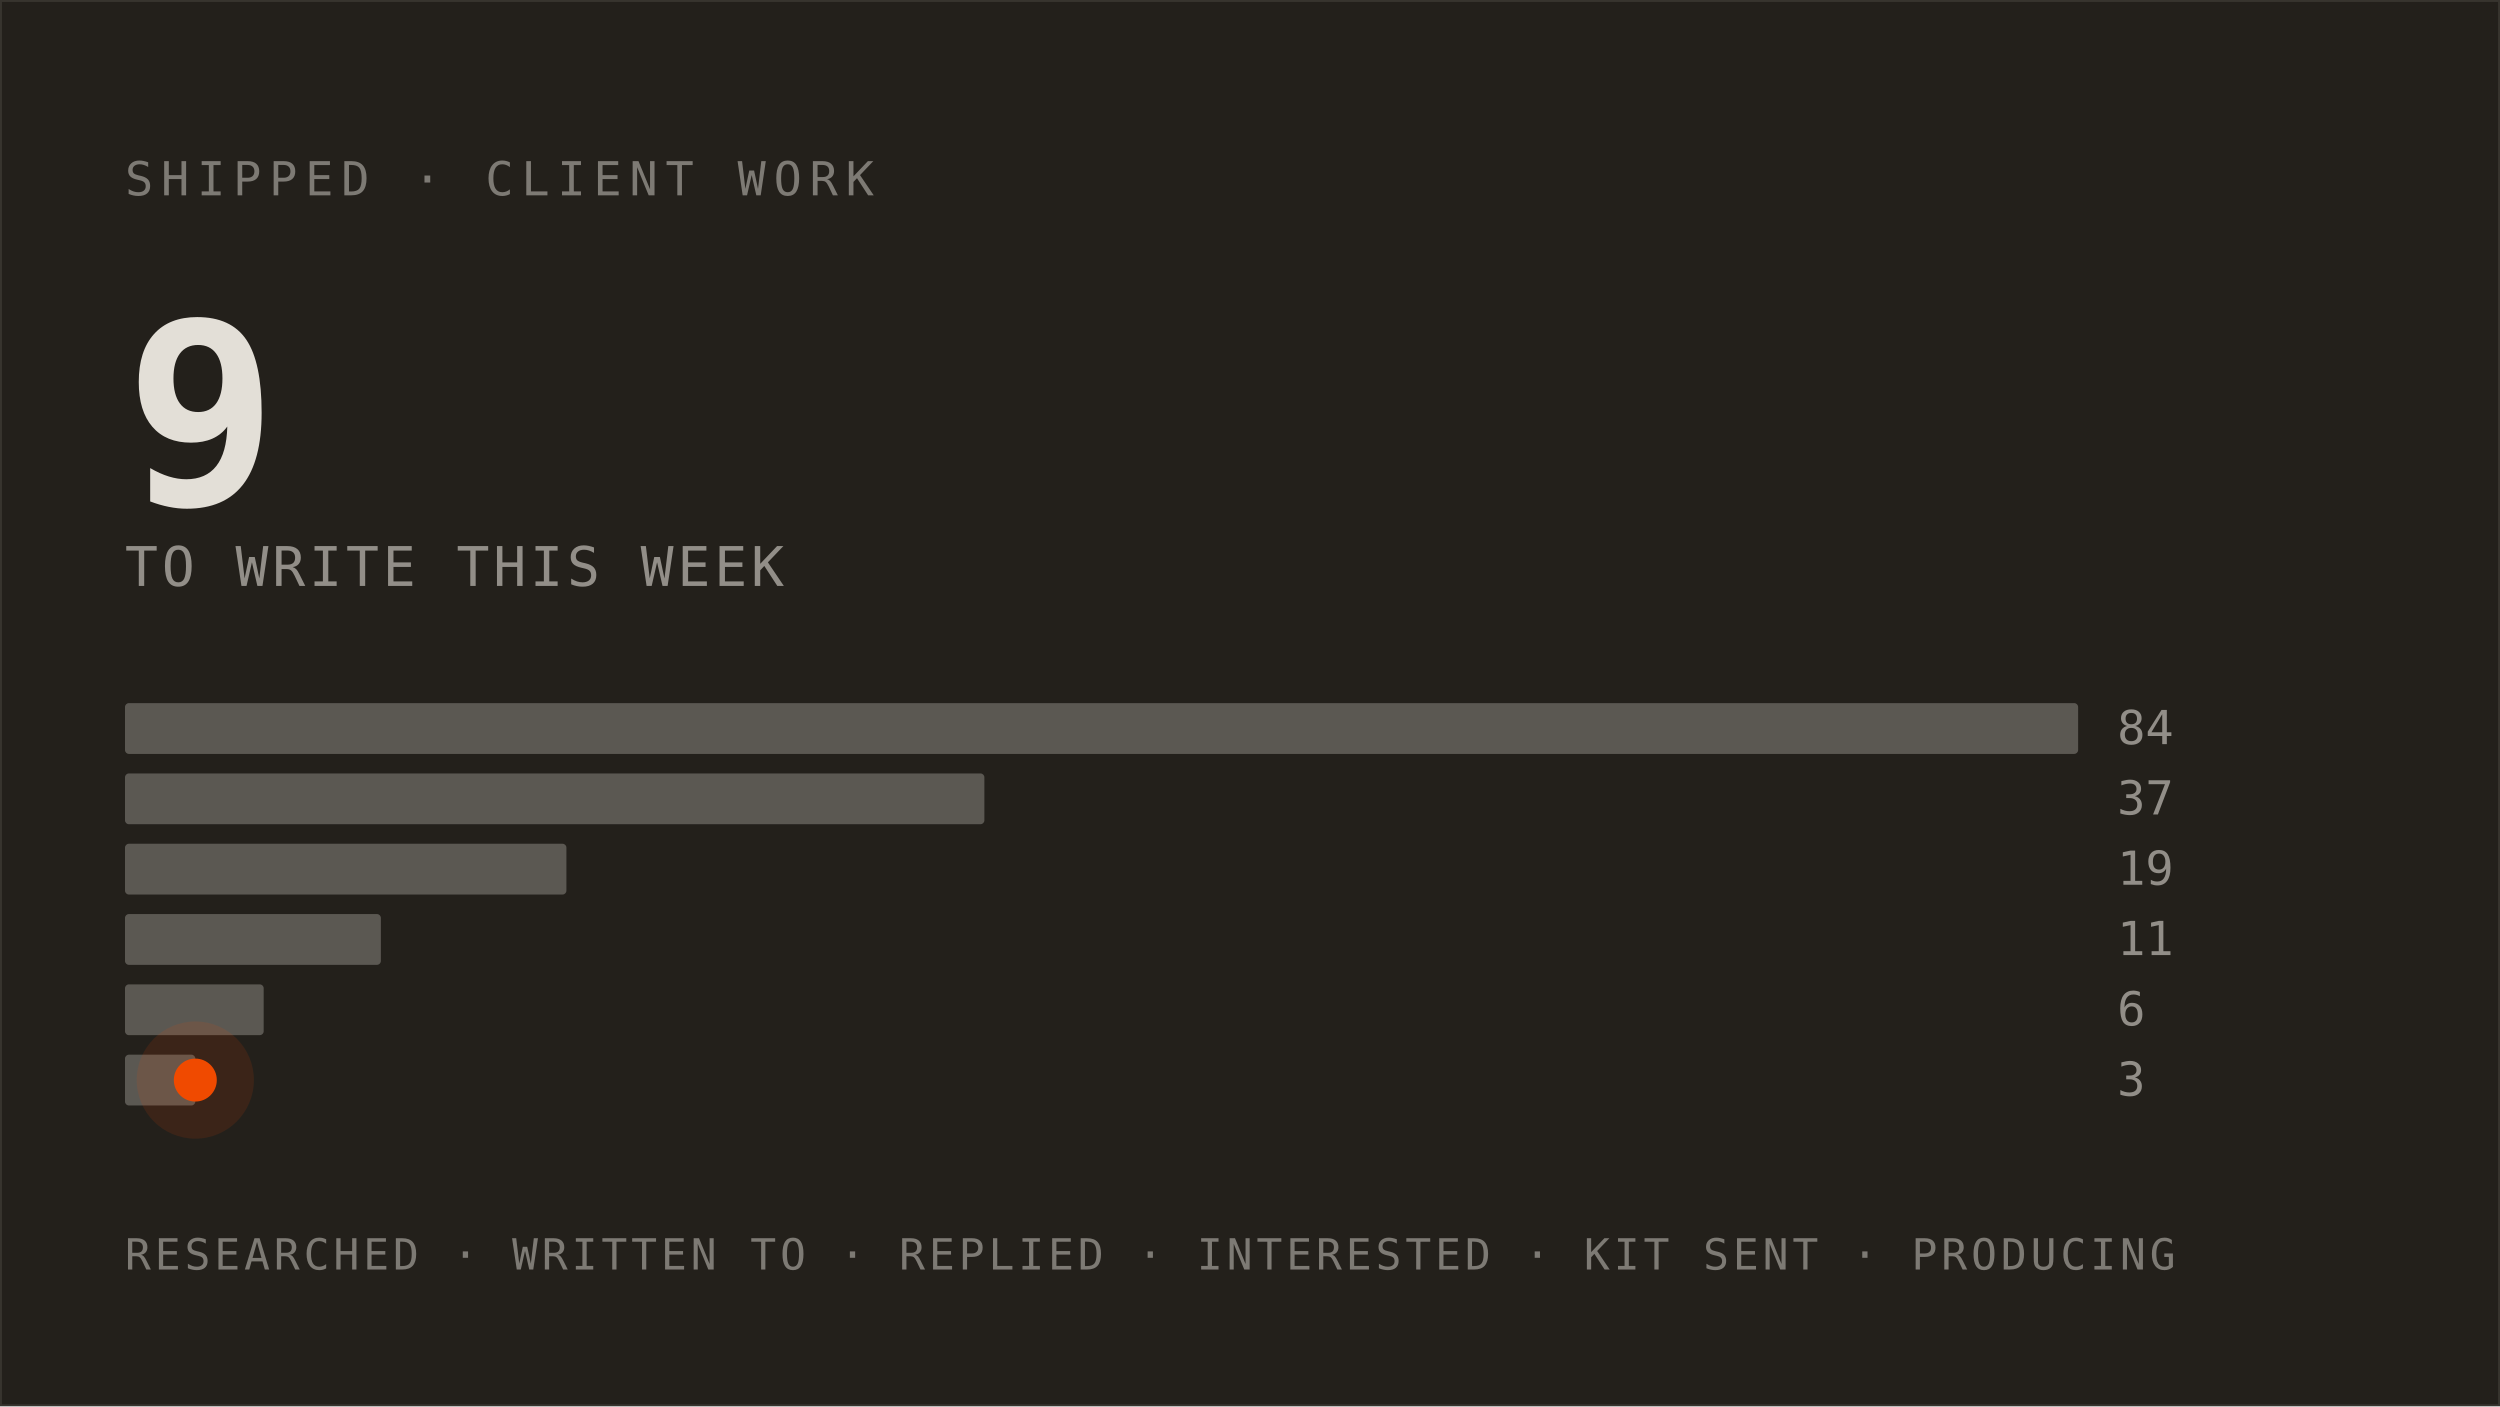
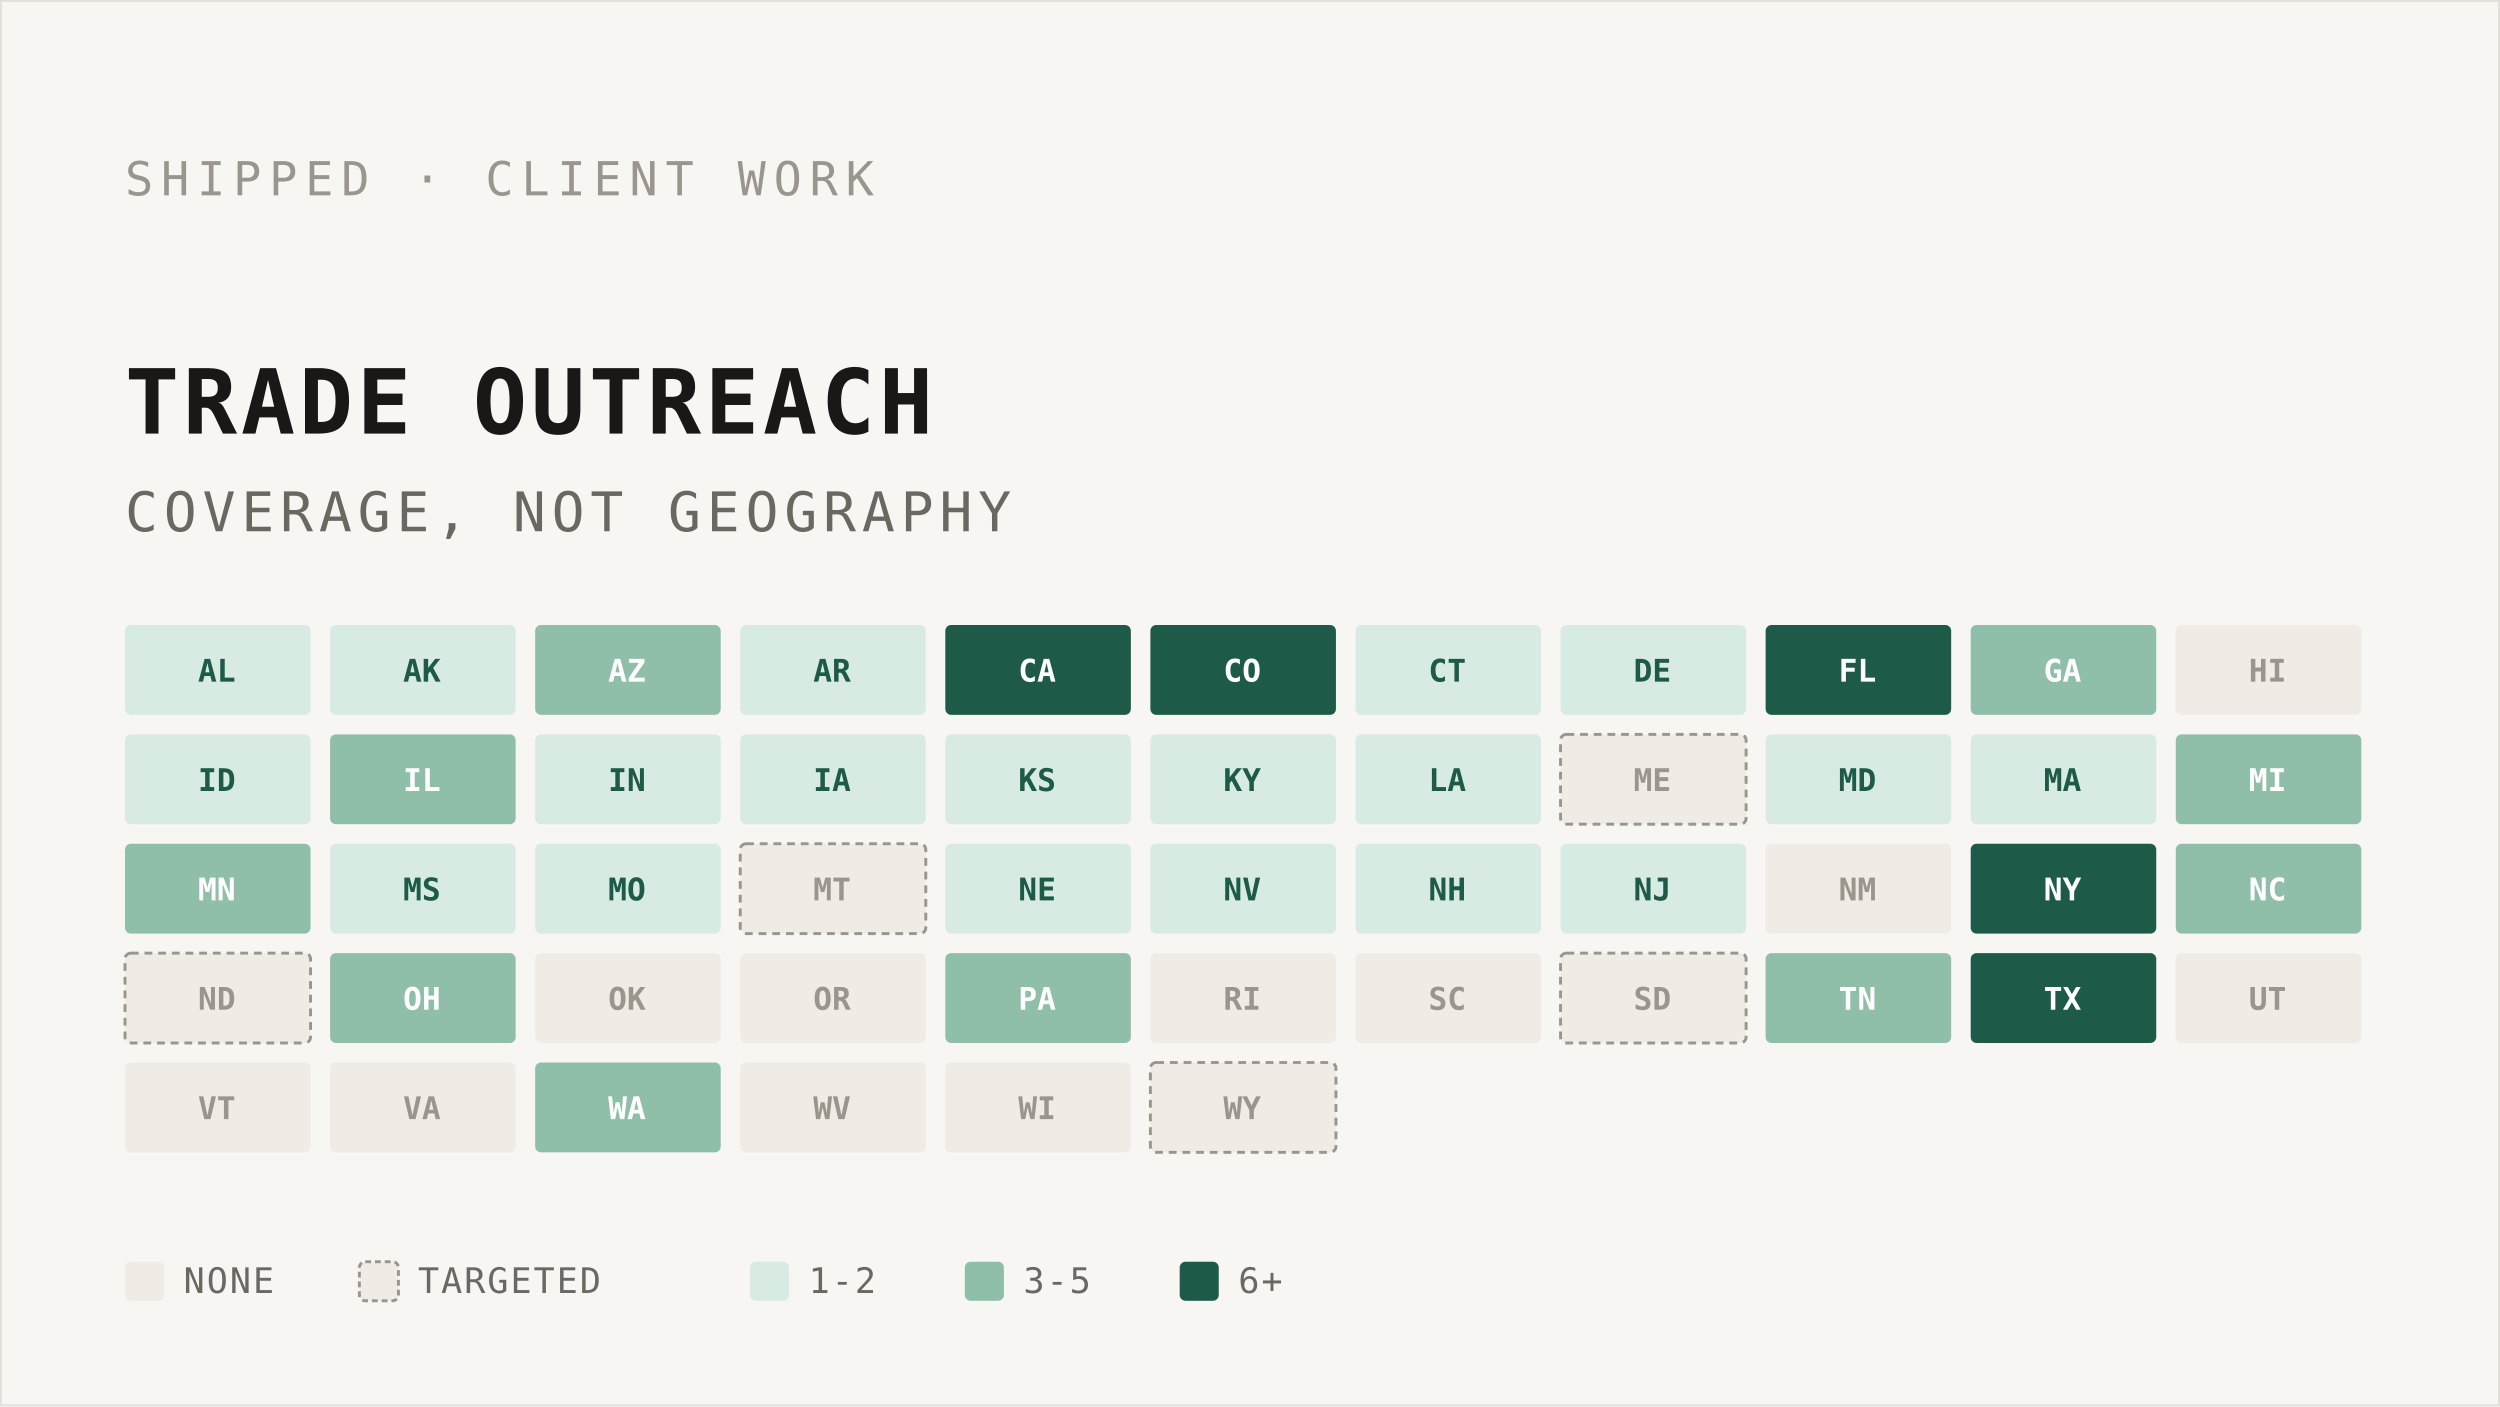
<svg xmlns="http://www.w3.org/2000/svg" width="1280" height="720" viewBox="0 0 1280 720">
-   <rect width="1280" height="720" fill="#23201b" />
-   <rect x="0.5" y="0.5" width="1279" height="719" fill="none" stroke="#ece8e1" stroke-opacity="0.10" />
-   <text x="64" y="100" font-family="'IBM Plex Mono', ui-monospace, 'DejaVu Sans Mono', monospace" font-size="24" letter-spacing="4" fill="#ece8e1" fill-opacity="0.45">SHIPPED · CLIENT WORK</text>
-   <text x="64" y="258" font-family="'IBM Plex Mono', ui-monospace, 'DejaVu Sans Mono', monospace" font-size="130" font-weight="600" fill="#ece8e1" fill-opacity="0.95">9</text>
-   <text x="64" y="300" font-family="'IBM Plex Mono', ui-monospace, 'DejaVu Sans Mono', monospace" font-size="28" letter-spacing="2" fill="#ece8e1" fill-opacity="0.55">TO WRITE THIS WEEK</text>
-   <g fill="#ece8e1" fill-opacity="0.28">
-     <rect x="64" y="360" width="1000" height="26" rx="2" />
-     <rect x="64" y="396" width="440" height="26" rx="2" />
-     <rect x="64" y="432" width="226" height="26" rx="2" />
-     <rect x="64" y="468" width="131" height="26" rx="2" />
-     <rect x="64" y="504" width="71" height="26" rx="2" />
-     <rect x="64" y="540" width="36" height="26" rx="2" />
+   <rect width="1280" height="720" fill="#f7f6f3" />
+   <rect x="0.5" y="0.5" width="1279" height="719" fill="none" stroke="#e4e0d9" />
+   <text x="64" y="100" font-family="'IBM Plex Mono', ui-monospace, 'DejaVu Sans Mono', monospace" font-size="24" letter-spacing="4" fill="#9b968d">SHIPPED · CLIENT WORK</text>
+   <text x="64" y="222" font-family="'IBM Plex Mono', ui-monospace, 'DejaVu Sans Mono', monospace" font-size="46" letter-spacing="2" font-weight="600" fill="#191817">TRADE OUTREACH</text>
+   <text x="64" y="272" font-family="'IBM Plex Mono', ui-monospace, 'DejaVu Sans Mono', monospace" font-size="28" letter-spacing="3" fill="#6b6862">COVERAGE, NOT GEOGRAPHY</text>
+   <g font-family="'IBM Plex Mono', ui-monospace, 'DejaVu Sans Mono', monospace" font-size="16" font-weight="600" text-anchor="middle">
+     <rect x="64" y="320" width="95" height="46" rx="3" fill="#d7ebe3" />
+     <text x="111" y="349" fill="#1d5b48">AL</text>
+     <rect x="169" y="320" width="95" height="46" rx="3" fill="#d7ebe3" />
+     <text x="216" y="349" fill="#1d5b48">AK</text>
+     <rect x="274" y="320" width="95" height="46" rx="3" fill="#8fbfa8" />
+     <text x="321" y="349" fill="#ffffff">AZ</text>
+     <rect x="379" y="320" width="95" height="46" rx="3" fill="#d7ebe3" />
+     <text x="426" y="349" fill="#1d5b48">AR</text>
+     <rect x="484" y="320" width="95" height="46" rx="3" fill="#1d5b48" />
+     <text x="531" y="349" fill="#ffffff">CA</text>
+     <rect x="589" y="320" width="95" height="46" rx="3" fill="#1d5b48" />
+     <text x="636" y="349" fill="#ffffff">CO</text>
+     <rect x="694" y="320" width="95" height="46" rx="3" fill="#d7ebe3" />
+     <text x="741" y="349" fill="#1d5b48">CT</text>
+     <rect x="799" y="320" width="95" height="46" rx="3" fill="#d7ebe3" />
+     <text x="846" y="349" fill="#1d5b48">DE</text>
+     <rect x="904" y="320" width="95" height="46" rx="3" fill="#1d5b48" />
+     <text x="951" y="349" fill="#ffffff">FL</text>
+     <rect x="1009" y="320" width="95" height="46" rx="3" fill="#8fbfa8" />
+     <text x="1056" y="349" fill="#ffffff">GA</text>
+     <rect x="1114" y="320" width="95" height="46" rx="3" fill="#f0ece5" />
+     <text x="1161" y="349" fill="#9b968d">HI</text>
+     <rect x="64" y="376" width="95" height="46" rx="3" fill="#d7ebe3" />
+     <text x="111" y="405" fill="#1d5b48">ID</text>
+     <rect x="169" y="376" width="95" height="46" rx="3" fill="#8fbfa8" />
+     <text x="216" y="405" fill="#ffffff">IL</text>
+     <rect x="274" y="376" width="95" height="46" rx="3" fill="#d7ebe3" />
+     <text x="321" y="405" fill="#1d5b48">IN</text>
+     <rect x="379" y="376" width="95" height="46" rx="3" fill="#d7ebe3" />
+     <text x="426" y="405" fill="#1d5b48">IA</text>
+     <rect x="484" y="376" width="95" height="46" rx="3" fill="#d7ebe3" />
+     <text x="531" y="405" fill="#1d5b48">KS</text>
+     <rect x="589" y="376" width="95" height="46" rx="3" fill="#d7ebe3" />
+     <text x="636" y="405" fill="#1d5b48">KY</text>
+     <rect x="694" y="376" width="95" height="46" rx="3" fill="#d7ebe3" />
+     <text x="741" y="405" fill="#1d5b48">LA</text>
+     <rect x="799" y="376" width="95" height="46" rx="3" fill="#f0ece5" stroke="#9b968d" stroke-width="1.5" stroke-dasharray="4 3" />
+     <text x="846" y="405" fill="#9b968d">ME</text>
+     <rect x="904" y="376" width="95" height="46" rx="3" fill="#d7ebe3" />
+     <text x="951" y="405" fill="#1d5b48">MD</text>
+     <rect x="1009" y="376" width="95" height="46" rx="3" fill="#d7ebe3" />
+     <text x="1056" y="405" fill="#1d5b48">MA</text>
+     <rect x="1114" y="376" width="95" height="46" rx="3" fill="#8fbfa8" />
+     <text x="1161" y="405" fill="#ffffff">MI</text>
+     <rect x="64" y="432" width="95" height="46" rx="3" fill="#8fbfa8" />
+     <text x="111" y="461" fill="#ffffff">MN</text>
+     <rect x="169" y="432" width="95" height="46" rx="3" fill="#d7ebe3" />
+     <text x="216" y="461" fill="#1d5b48">MS</text>
+     <rect x="274" y="432" width="95" height="46" rx="3" fill="#d7ebe3" />
+     <text x="321" y="461" fill="#1d5b48">MO</text>
+     <rect x="379" y="432" width="95" height="46" rx="3" fill="#f0ece5" stroke="#9b968d" stroke-width="1.5" stroke-dasharray="4 3" />
+     <text x="426" y="461" fill="#9b968d">MT</text>
+     <rect x="484" y="432" width="95" height="46" rx="3" fill="#d7ebe3" />
+     <text x="531" y="461" fill="#1d5b48">NE</text>
+     <rect x="589" y="432" width="95" height="46" rx="3" fill="#d7ebe3" />
+     <text x="636" y="461" fill="#1d5b48">NV</text>
+     <rect x="694" y="432" width="95" height="46" rx="3" fill="#d7ebe3" />
+     <text x="741" y="461" fill="#1d5b48">NH</text>
+     <rect x="799" y="432" width="95" height="46" rx="3" fill="#d7ebe3" />
+     <text x="846" y="461" fill="#1d5b48">NJ</text>
+     <rect x="904" y="432" width="95" height="46" rx="3" fill="#f0ece5" />
+     <text x="951" y="461" fill="#9b968d">NM</text>
+     <rect x="1009" y="432" width="95" height="46" rx="3" fill="#1d5b48" />
+     <text x="1056" y="461" fill="#ffffff">NY</text>
+     <rect x="1114" y="432" width="95" height="46" rx="3" fill="#8fbfa8" />
+     <text x="1161" y="461" fill="#ffffff">NC</text>
+     <rect x="64" y="488" width="95" height="46" rx="3" fill="#f0ece5" stroke="#9b968d" stroke-width="1.5" stroke-dasharray="4 3" />
+     <text x="111" y="517" fill="#9b968d">ND</text>
+     <rect x="169" y="488" width="95" height="46" rx="3" fill="#8fbfa8" />
+     <text x="216" y="517" fill="#ffffff">OH</text>
+     <rect x="274" y="488" width="95" height="46" rx="3" fill="#f0ece5" />
+     <text x="321" y="517" fill="#9b968d">OK</text>
+     <rect x="379" y="488" width="95" height="46" rx="3" fill="#f0ece5" />
+     <text x="426" y="517" fill="#9b968d">OR</text>
+     <rect x="484" y="488" width="95" height="46" rx="3" fill="#8fbfa8" />
+     <text x="531" y="517" fill="#ffffff">PA</text>
+     <rect x="589" y="488" width="95" height="46" rx="3" fill="#f0ece5" />
+     <text x="636" y="517" fill="#9b968d">RI</text>
+     <rect x="694" y="488" width="95" height="46" rx="3" fill="#f0ece5" />
+     <text x="741" y="517" fill="#9b968d">SC</text>
+     <rect x="799" y="488" width="95" height="46" rx="3" fill="#f0ece5" stroke="#9b968d" stroke-width="1.5" stroke-dasharray="4 3" />
+     <text x="846" y="517" fill="#9b968d">SD</text>
+     <rect x="904" y="488" width="95" height="46" rx="3" fill="#8fbfa8" />
+     <text x="951" y="517" fill="#ffffff">TN</text>
+     <rect x="1009" y="488" width="95" height="46" rx="3" fill="#1d5b48" />
+     <text x="1056" y="517" fill="#ffffff">TX</text>
+     <rect x="1114" y="488" width="95" height="46" rx="3" fill="#f0ece5" />
+     <text x="1161" y="517" fill="#9b968d">UT</text>
+     <rect x="64" y="544" width="95" height="46" rx="3" fill="#f0ece5" />
+     <text x="111" y="573" fill="#9b968d">VT</text>
+     <rect x="169" y="544" width="95" height="46" rx="3" fill="#f0ece5" />
+     <text x="216" y="573" fill="#9b968d">VA</text>
+     <rect x="274" y="544" width="95" height="46" rx="3" fill="#8fbfa8" />
+     <text x="321" y="573" fill="#ffffff">WA</text>
+     <rect x="379" y="544" width="95" height="46" rx="3" fill="#f0ece5" />
+     <text x="426" y="573" fill="#9b968d">WV</text>
+     <rect x="484" y="544" width="95" height="46" rx="3" fill="#f0ece5" />
+     <text x="531" y="573" fill="#9b968d">WI</text>
+     <rect x="589" y="544" width="95" height="46" rx="3" fill="#f0ece5" stroke="#9b968d" stroke-width="1.5" stroke-dasharray="4 3" />
+     <text x="636" y="573" fill="#9b968d">WY</text>
  </g>
-   <g font-family="'IBM Plex Mono', ui-monospace, 'DejaVu Sans Mono', monospace" font-size="24" fill="#ece8e1" fill-opacity="0.55">
-     <text x="1084" y="381">84</text>
-     <text x="1084" y="417">37</text>
-     <text x="1084" y="453">19</text>
-     <text x="1084" y="489">11</text>
-     <text x="1084" y="525">6</text>
-     <text x="1084" y="561">3</text>
+   <g font-family="'IBM Plex Mono', ui-monospace, 'DejaVu Sans Mono', monospace" font-size="18" letter-spacing="1" fill="#6b6862">
+     <rect x="64" y="646" width="20" height="20" rx="3" fill="#f0ece5" />
+     <text x="94" y="662">NONE</text>
+     <rect x="184" y="646" width="20" height="20" rx="3" fill="#f0ece5" stroke="#9b968d" stroke-width="1.5" stroke-dasharray="3 2" />
+     <text x="214" y="662">TARGETED</text>
+     <rect x="384" y="646" width="20" height="20" rx="3" fill="#d7ebe3" />
+     <text x="414" y="662">1-2</text>
+     <rect x="494" y="646" width="20" height="20" rx="3" fill="#8fbfa8" />
+     <text x="524" y="662">3-5</text>
+     <rect x="604" y="646" width="20" height="20" rx="3" fill="#1d5b48" />
+     <text x="634" y="662">6+</text>
  </g>
-   <circle cx="100" cy="553" r="30" fill="#f04a00" fill-opacity="0.12" />
-   <circle cx="100" cy="553" r="11" fill="#f04a00" />
-   <text x="64" y="650" font-family="'IBM Plex Mono', ui-monospace, 'DejaVu Sans Mono', monospace" font-size="22" letter-spacing="2" fill="#ece8e1" fill-opacity="0.45">RESEARCHED · WRITTEN TO · REPLIED · INTERESTED · KIT SENT · PRODUCING</text>
</svg>
